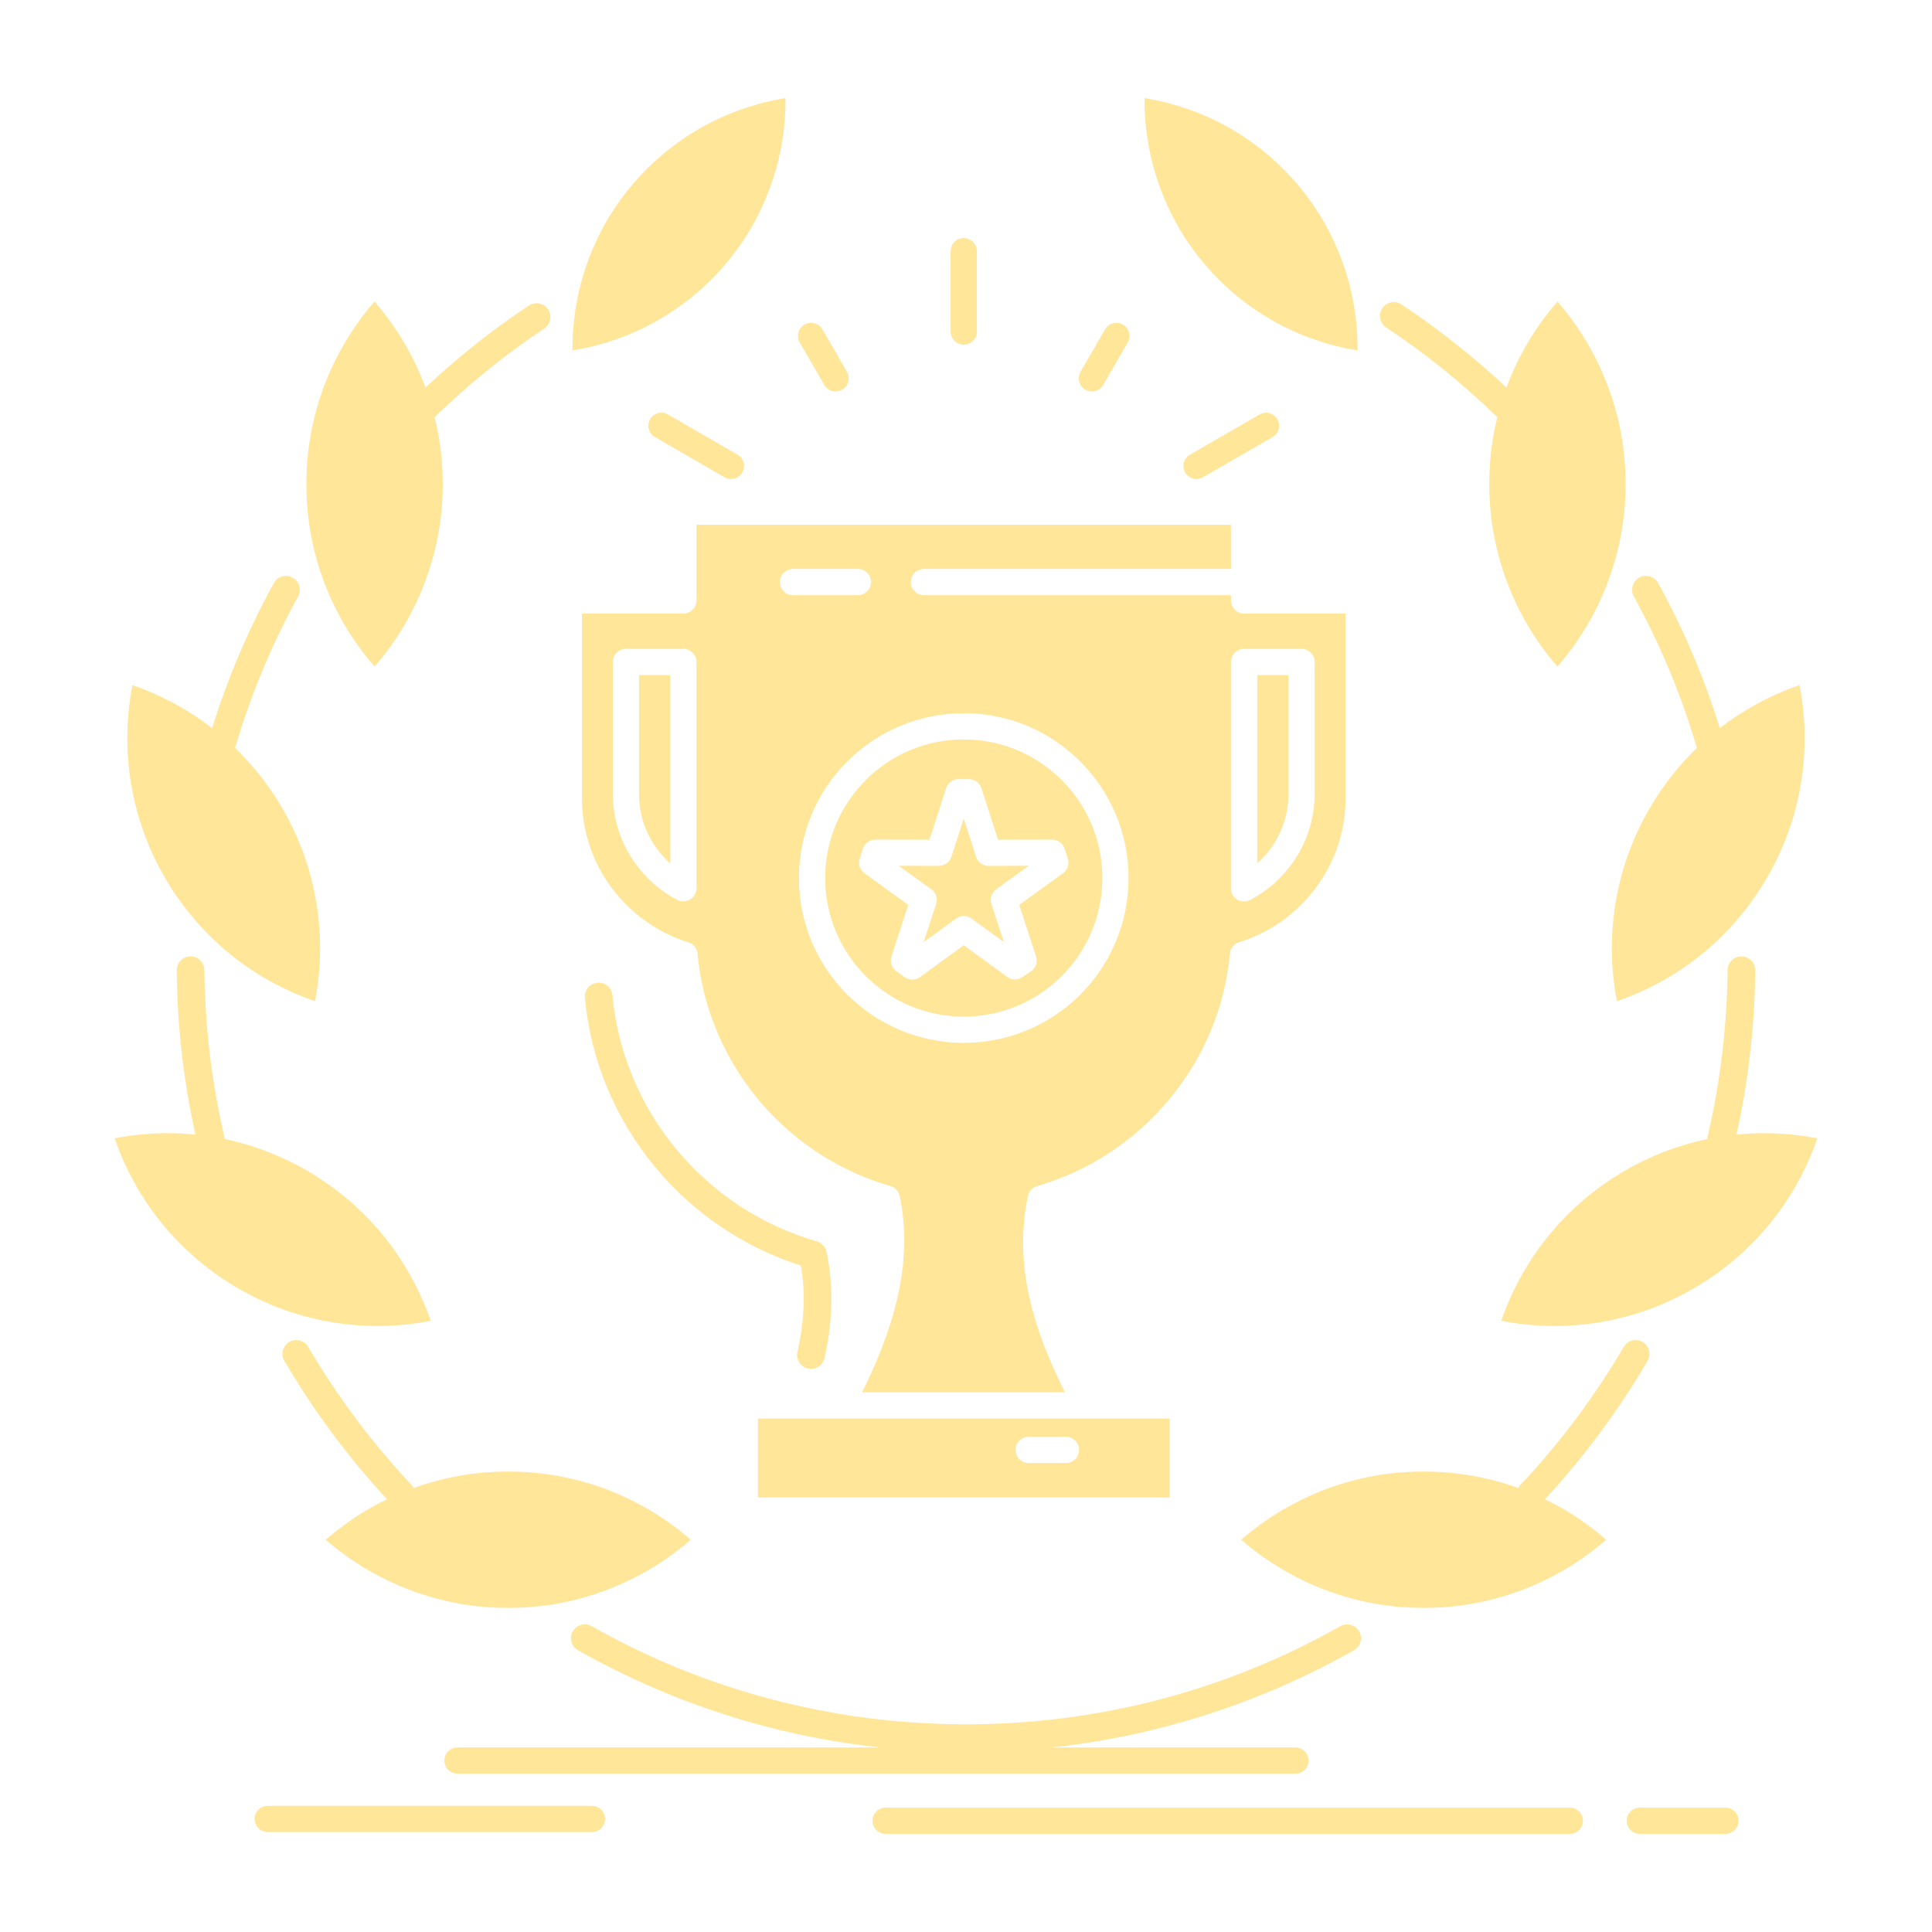
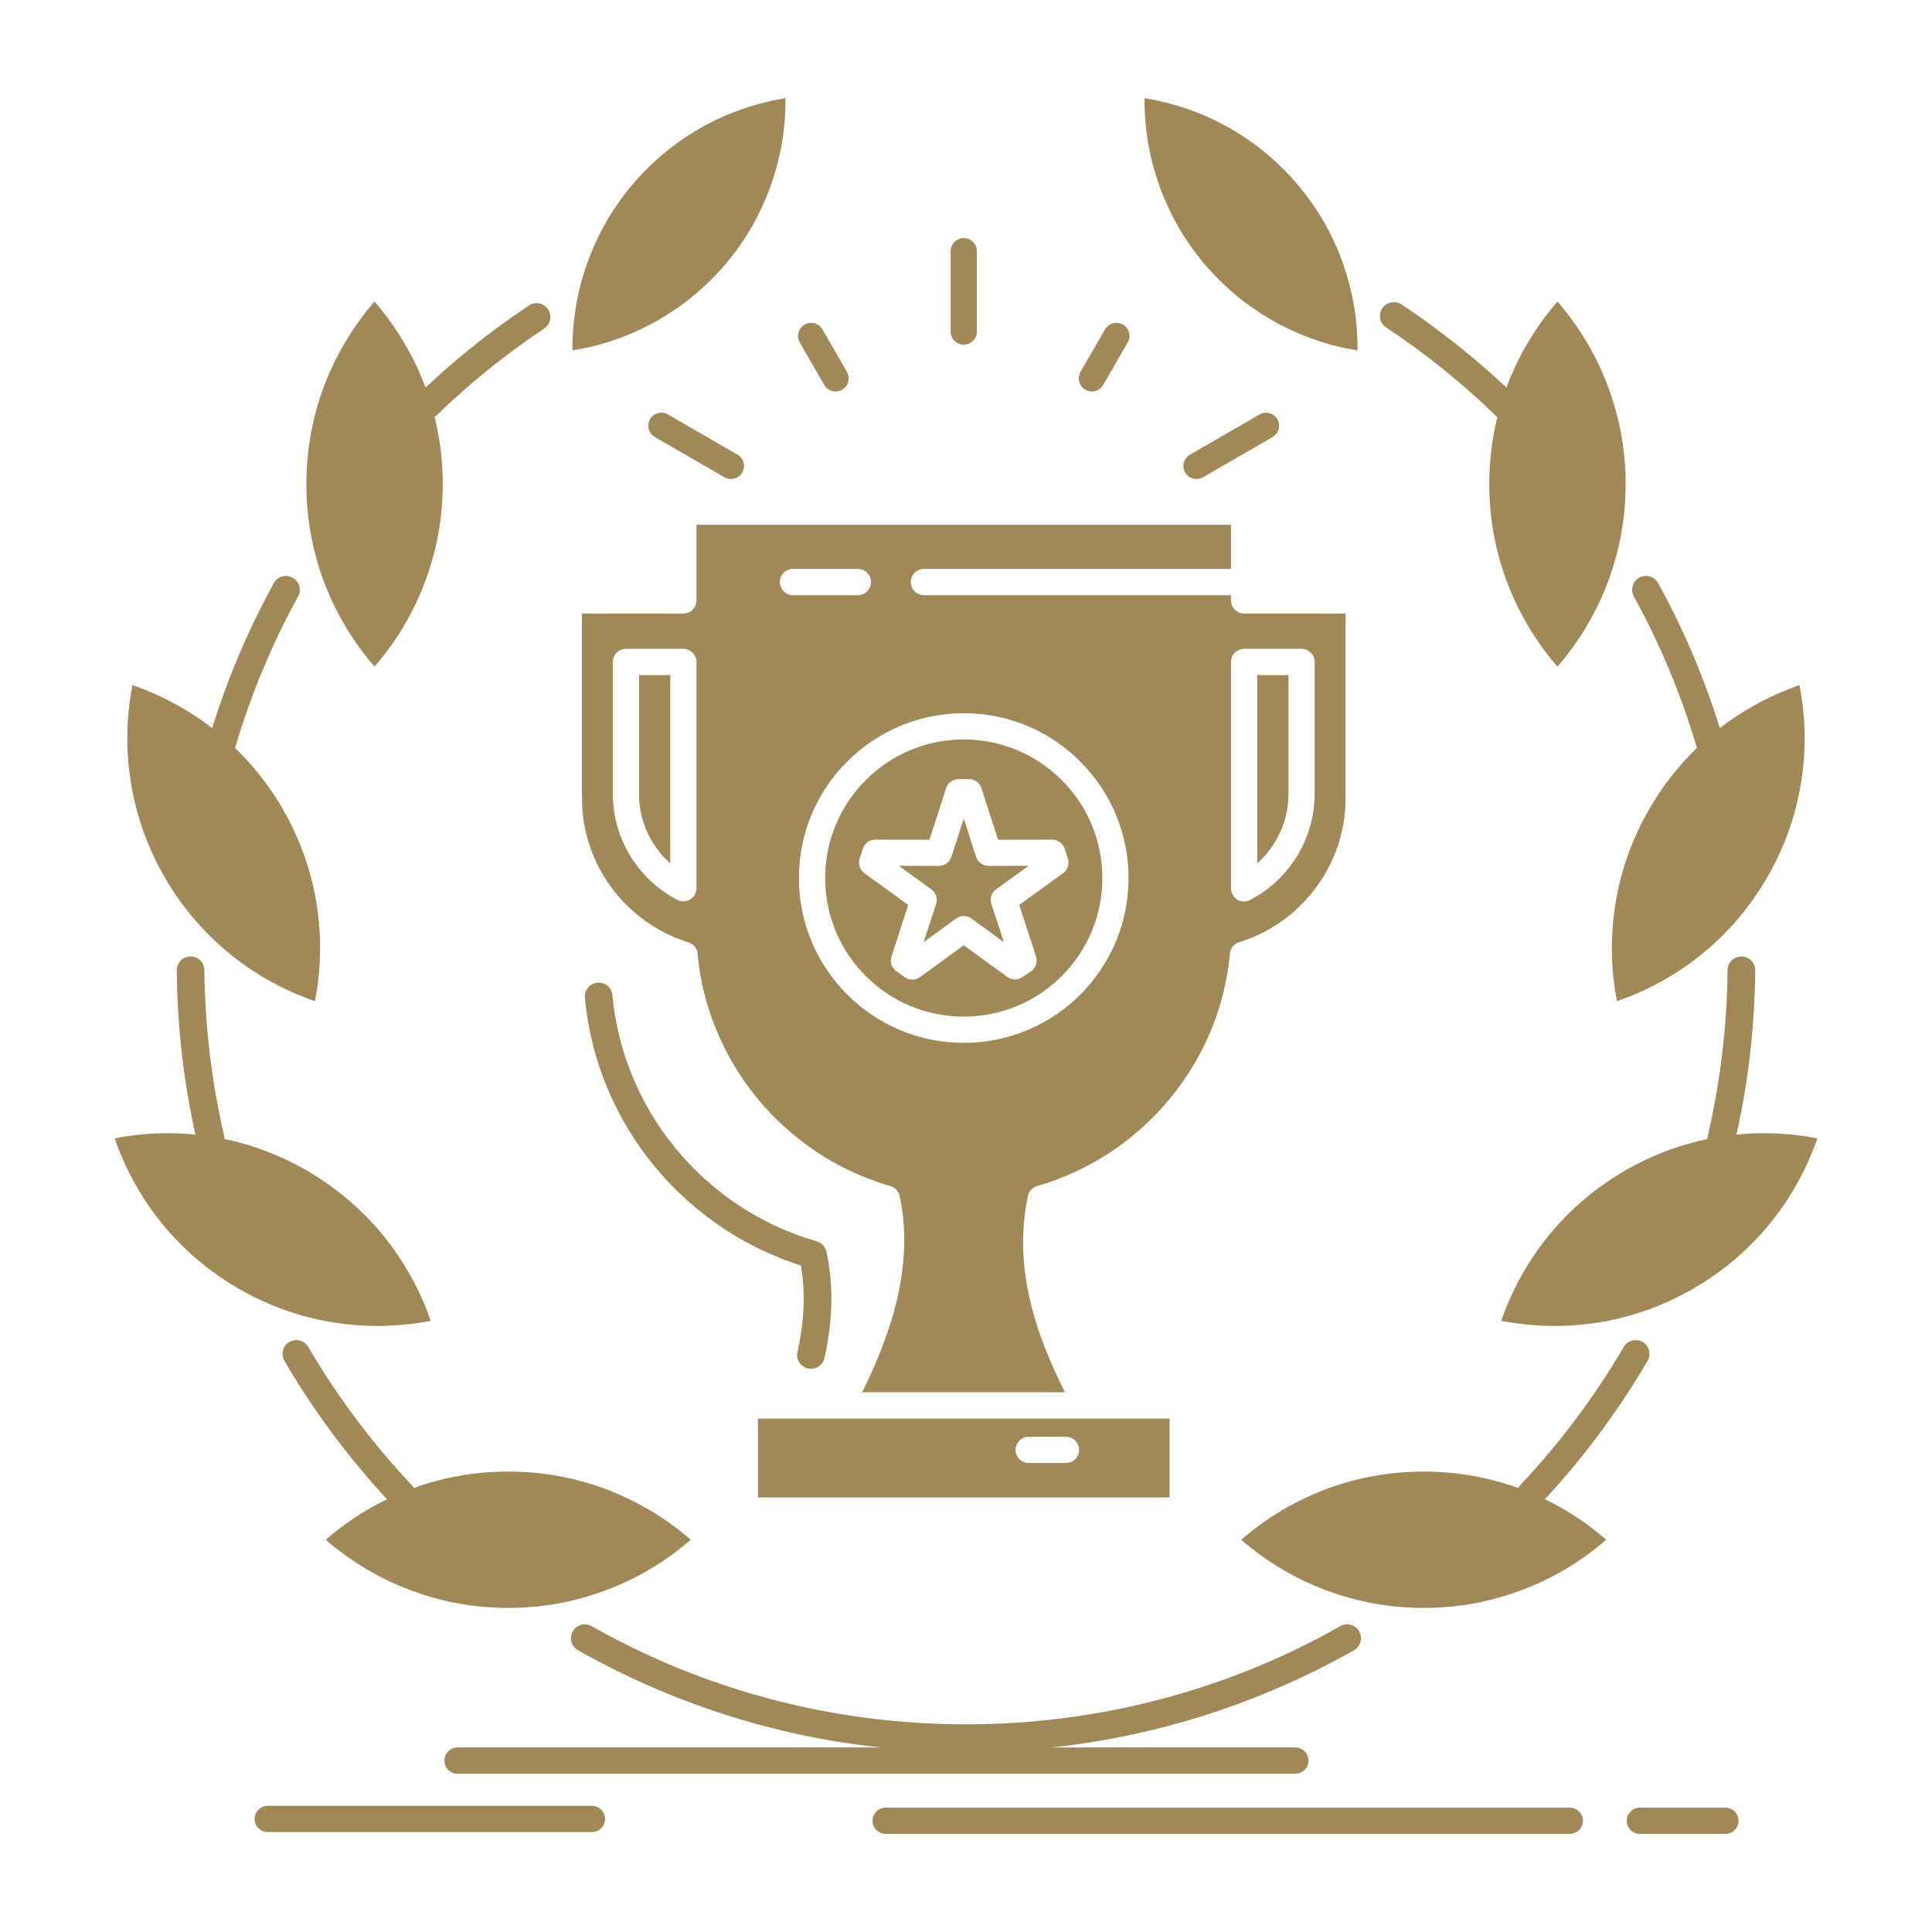
- <svg xmlns="http://www.w3.org/2000/svg" fill="#ffe699" width="800px" height="800px" viewBox="0 0 512 512" version="1.1" xml:space="preserve">
+ <svg xmlns="http://www.w3.org/2000/svg" fill="#a08857" width="800px" height="800px" viewBox="0 0 512 512" version="1.1" xml:space="preserve">
  <g id="SVGRepo_bgCarrier" stroke-width="0" />
  <g id="SVGRepo_tracerCarrier" stroke-linecap="round" stroke-linejoin="round" />
  <g id="SVGRepo_iconCarrier">
    <g id="_x35_57_x2C__award_x2C__cup_x2C__prize_x2C__reward_x2C__victory">
      <g>
        <path d="M326.219,235.43v-59.998c0-1.895,1.555-3.479,3.479-3.479h15.24 c1.908,0,3.463,1.584,3.463,3.479v34.92c0,3.223-0.494,6.361-1.428,9.357c-0.932,3.055-2.346,5.938-4.1,8.512 c-1.484,2.148-3.223,4.128-5.146,5.852c-1.823,1.612-3.873,3.055-6.106,4.242c-0.551,0.367-1.216,0.594-1.923,0.594 C327.773,238.908,326.219,237.354,326.219,235.43 M333.175,178.909v49.904c1.499-1.328,2.827-2.855,3.959-4.495 c1.384-2.036,2.487-4.27,3.224-6.645c0.707-2.29,1.102-4.75,1.102-7.322v-31.442H333.175z M184.579,175.432v59.998 c-0.014,0.538-0.156,1.075-0.411,1.584c-0.875,1.695-2.969,2.347-4.666,1.471c-2.346-1.217-4.51-2.715-6.417-4.412 c-1.937-1.724-3.676-3.703-5.146-5.852c-1.781-2.574-3.182-5.457-4.127-8.512c-0.919-2.996-1.414-6.135-1.414-9.357v-34.92 c0-1.895,1.555-3.479,3.478-3.479h15.226C183.009,171.953,184.579,173.537,184.579,175.432z M244.846,157.732 c-1.923,0-3.478-1.556-3.478-3.479s1.555-3.478,3.478-3.478h81.373V139.07h-141.64v20.047c0,1.923-1.57,3.479-3.478,3.479h-26.875 v48.942c0,4.495,0.735,8.765,2.093,12.752c1.398,4.155,3.492,8.03,6.106,11.451c2.544,3.308,5.57,6.192,8.963,8.567 c3.336,2.347,7.068,4.185,11.041,5.429c1.3,0.396,2.304,1.555,2.432,2.997c0.635,7.068,2.36,13.91,4.991,20.244l0.056,0.142 c2.729,6.587,6.433,12.694,10.915,18.124c4.552,5.485,9.923,10.291,15.889,14.223c5.854,3.844,12.357,6.87,19.255,8.849 c1.216,0.34,2.178,1.329,2.46,2.63c0.933,4.411,1.3,8.878,1.188,13.317c-0.114,4.383-0.708,8.765-1.669,13.12l-0.028,0.112 c-1.018,4.608-2.474,9.188-4.241,13.77c-1.526,3.901-3.279,7.804-5.188,11.706h53.735c-1.81-3.619-3.492-7.295-4.977-11.027 l-0.141-0.283c-1.767-4.467-3.223-9.047-4.269-13.684c-0.99-4.383-1.585-8.851-1.684-13.346 c-0.098-4.524,0.283-9.105,1.259-13.714c0.254-1.216,1.174-2.262,2.46-2.602c6.897-2.007,13.373-5.005,19.227-8.849 c5.967-3.932,11.323-8.737,15.875-14.251c4.496-5.429,8.215-11.536,10.93-18.096c2.645-6.39,4.367-13.232,5.032-20.357 c0.114-1.386,1.032-2.63,2.433-3.054c3.986-1.244,7.719-3.082,11.055-5.4c3.394-2.375,6.418-5.287,8.935-8.567 c2.629-3.421,4.722-7.296,6.135-11.451c1.345-3.987,2.094-8.284,2.094-12.752v-48.942h-26.89c-1.924,0-3.479-1.556-3.479-3.479 v-1.385H244.846z M227.344,150.776c1.921,0,3.478,1.555,3.478,3.478s-1.556,3.479-3.478,3.479h-17.191 c-1.923,0-3.478-1.556-3.478-3.479s1.555-3.478,3.478-3.478H227.344z M200.865,396.85h109.083v-20.924h-25.404 c-27.893,0-55.786,0-83.678,0C200.865,390.176,200.865,376.463,200.865,396.85z M282.492,380.761c1.923,0,3.478,1.584,3.478,3.478 c0,1.923-1.555,3.479-3.478,3.479h-9.881c-1.924,0-3.479-1.556-3.479-3.479c0-1.894,1.555-3.478,3.479-3.478H282.492z M281.376,206.732c-6.646-6.645-15.833-10.773-25.97-10.773c-10.065,0-19.185,4.043-25.8,10.603l-0.17,0.171 c-6.644,6.644-10.758,15.832-10.758,25.955c0,10.15,4.115,19.34,10.758,25.984c6.631,6.645,15.819,10.744,25.971,10.744 c10.137,0,19.324-4.1,25.97-10.744c6.644-6.645,10.759-15.834,10.759-25.984c0-10.065-4.043-19.17-10.589-25.786L281.376,206.732z M255.406,189.004c12.059,0,22.973,4.891,30.891,12.808l0.196,0.227c7.775,7.888,12.583,18.718,12.583,30.649 c0,12.073-4.893,22.986-12.779,30.904c-7.918,7.889-18.832,12.779-30.891,12.779c-12.045,0-22.974-4.891-30.875-12.809 c-7.903-7.889-12.81-18.802-12.81-30.875c0-12.045,4.892-22.987,12.794-30.876l0.212-0.197 C232.603,193.839,243.446,189.004,255.406,189.004z M258.672,227.061l-3.266-10.122l-3.266,10.122 c-0.453,1.385-1.767,2.404-3.308,2.404l-10.646-0.029l8.553,6.193c1.244,0.848,1.825,2.431,1.344,3.93l-3.31,10.121l8.583-6.248 c1.188-0.877,2.841-0.933,4.085-0.028l8.597,6.276l-3.31-10.121c-0.438-1.387,0.014-2.969,1.258-3.874l8.625-6.249l-10.434,0.029 C260.637,229.549,259.166,228.616,258.672,227.061z M260.17,209.135l4.325,13.402l14.337-0.028c1.555,0,2.854,1.018,3.308,2.403 l0.848,2.629c0.467,1.471-0.085,2.998-1.272,3.874l-11.606,8.397l4.454,13.657c0.522,1.583-0.17,3.279-1.557,4.071l-2.092,1.413 c-1.286,0.876-2.955,0.765-4.099-0.142l-11.409-8.313l-11.606,8.454c-1.244,0.905-2.885,0.849-4.073,0l-2.234-1.61 c-1.23-0.906-1.695-2.488-1.244-3.874l4.439-13.657l-11.606-8.397c-1.258-0.905-1.725-2.544-1.244-3.93l0.833-2.573 c0.481-1.527,1.951-2.488,3.506-2.403l14.138,0.028l4.41-13.629c0.467-1.471,1.839-2.431,3.293-2.431h2.759 C258.417,206.478,259.803,207.608,260.17,209.135z M312.251,60.101c1.952,3.393,4.255,6.673,6.899,9.811 c2.631,3.083,5.486,5.909,8.511,8.427c3.126,2.572,6.447,4.834,9.897,6.785c3.533,1.979,7.193,3.619,10.912,4.892 c3.69,1.3,7.465,2.233,11.281,2.856c0.044-3.846-0.254-7.748-0.889-11.594c-0.638-3.901-1.655-7.775-3.012-11.621 c-1.358-3.76-3.025-7.407-5.019-10.885c-1.951-3.365-4.255-6.672-6.886-9.783c-2.629-3.109-5.5-5.938-8.539-8.454 c-3.109-2.572-6.418-4.835-9.867-6.786c-3.535-1.979-7.195-3.619-10.914-4.891c-3.689-1.273-7.492-2.234-11.31-2.855 c-0.028,3.845,0.269,7.746,0.904,11.592c0.65,3.902,1.654,7.775,3.024,11.621C308.591,52.976,310.271,56.623,312.251,60.101z M192.34,69.911c2.628-3.138,4.948-6.418,6.898-9.811c1.979-3.478,3.662-7.125,5.004-10.886c1.373-3.846,2.376-7.719,3.025-11.621 c0.637-3.846,0.934-7.747,0.891-11.592c-3.802,0.621-7.605,1.582-11.295,2.855c-3.719,1.271-7.381,2.912-10.915,4.891 c-3.45,1.951-6.758,4.214-9.867,6.786c-3.053,2.517-5.91,5.345-8.539,8.454c-2.63,3.111-4.935,6.418-6.886,9.783 c-1.993,3.478-3.662,7.125-5.019,10.885c-1.356,3.846-2.376,7.72-3.011,11.621c-0.637,3.846-0.947,7.748-0.905,11.594 c3.818-0.623,7.607-1.557,11.295-2.856c3.718-1.272,7.38-2.912,10.915-4.892c3.45-1.951,6.771-4.213,9.896-6.785 C186.855,75.82,189.71,72.994,192.34,69.911z M112.775,102.709c3.676-3.477,7.522-6.813,11.479-10.037 c5.104-4.156,10.434-8.058,15.905-11.705c1.683-1.131,3.973-0.65,5.089,1.018c1.118,1.696,0.651,3.959-1.032,5.09 c-5.315,3.534-10.432,7.322-15.353,11.31c-4.722,3.846-9.302,7.917-13.685,12.187c0.382,1.498,0.707,3.054,0.99,4.58 c0.763,4.213,1.16,8.596,1.16,13.147c0,4.524-0.396,8.906-1.16,13.12c-0.792,4.382-1.979,8.623-3.506,12.695 c-1.527,4.128-3.45,8.086-5.684,11.875c-2.233,3.76-4.792,7.267-7.605,10.546l-0.114,0.113c-2.883-3.308-5.485-6.899-7.718-10.659 c-2.233-3.732-4.157-7.719-5.711-11.875c-1.513-4.072-2.701-8.313-3.478-12.695c-0.763-4.214-1.16-8.596-1.16-13.12 c0-4.552,0.396-8.935,1.16-13.147c0.792-4.383,1.965-8.623,3.478-12.695c1.541-4.129,3.464-8.086,5.711-11.875 c2.218-3.732,4.764-7.267,7.591-10.547l0.126-0.113c2.885,3.338,5.457,6.899,7.691,10.66c2.248,3.732,4.171,7.719,5.712,11.875 L112.775,102.709z M62.362,198.023l-0.07,0.197c1.767,1.697,3.448,3.507,5.061,5.4c2.813,3.336,5.371,6.928,7.591,10.773 c2.234,3.901,4.101,7.945,5.57,12.016c1.499,4.156,2.602,8.427,3.31,12.695c0.735,4.411,1.06,8.822,1.003,13.176 c-0.072,4.355-0.523,8.737-1.358,13.035c-4.142-1.414-8.156-3.223-11.975-5.344c-3.816-2.121-7.479-4.609-10.913-7.437 c-3.28-2.715-6.419-5.796-9.274-9.161c-2.801-3.309-5.331-6.87-7.565-10.716l-0.154-0.255c-2.22-3.873-4.073-7.859-5.514-11.902 c-1.499-4.156-2.602-8.427-3.323-12.725c-0.735-4.383-1.06-8.793-1.004-13.146c0.058-4.355,0.509-8.709,1.358-13.064 c4.155,1.443,8.17,3.225,11.988,5.373c3.166,1.753,6.221,3.76,9.118,6.023c1.938-6.193,4.143-12.272,6.603-18.182 c2.911-6.955,6.163-13.741,9.755-20.244c0.961-1.781,3.194-2.432,4.977-1.441c1.781,0.961,2.43,3.194,1.455,4.975 c-3.478,6.334-6.629,12.838-9.4,19.539C66.83,184.254,64.398,191.067,62.362,198.023z M59.407,301.055 c0.056,0.255,0.084,0.538,0.084,0.793c3.323,0.706,6.603,1.61,9.827,2.771c4.071,1.47,8.086,3.335,11.988,5.569 c3.859,2.262,7.463,4.807,10.787,7.605c3.406,2.885,6.517,6.023,9.26,9.359c2.785,3.393,5.273,7.04,7.407,10.886 c2.149,3.817,3.959,7.86,5.387,11.988c-4.326,0.849-8.709,1.3-13.063,1.357c-4.355,0.056-8.751-0.255-13.148-0.989 c-4.297-0.707-8.566-1.838-12.738-3.309c-4.043-1.47-8.058-3.336-11.988-5.598c-3.845-2.206-7.451-4.75-10.772-7.578 c-3.422-2.885-6.503-6.022-9.26-9.359c-2.799-3.393-5.273-7.04-7.422-10.885c-2.148-3.817-3.957-7.861-5.372-11.989 c4.326-0.849,8.709-1.3,13.063-1.356c2.771-0.057,5.556,0.084,8.342,0.367c-1.499-6.785-2.672-13.656-3.492-20.584 c-0.892-7.436-1.386-15.098-1.457-22.931c-0.014-2.035,1.611-3.703,3.618-3.703c2.036-0.028,3.69,1.61,3.705,3.619 c0.07,7.407,0.551,14.815,1.428,22.167C56.48,286.664,57.753,293.958,59.407,301.055z M109.072,393.513 c0.226,0.255,0.423,0.537,0.579,0.819c3.831-1.385,7.831-2.459,11.918-3.194c4.213-0.763,8.595-1.159,13.119-1.159 c4.538,0,8.935,0.396,13.134,1.159c4.368,0.792,8.637,1.951,12.709,3.478c4.113,1.555,8.086,3.479,11.86,5.711 c3.747,2.234,7.281,4.779,10.532,7.606l0.128,0.113c-3.337,2.884-6.885,5.485-10.618,7.69c-3.747,2.234-7.733,4.156-11.903,5.711 c-4.073,1.527-8.342,2.715-12.695,3.506c-4.213,0.765-8.611,1.16-13.148,1.16c-4.524,0-8.905-0.396-13.119-1.16 c-4.383-0.791-8.639-1.979-12.709-3.506c-4.115-1.526-8.088-3.449-11.862-5.683c-3.746-2.233-7.28-4.778-10.546-7.605 l-0.112-0.113c3.308-2.884,6.884-5.485,10.645-7.72c1.811-1.074,3.676-2.092,5.585-2.997c-4.976-5.372-9.684-11.026-14.096-16.936 c-4.722-6.306-9.104-12.894-13.104-19.735c-1.018-1.754-0.438-3.987,1.3-5.005c1.753-1.019,4.001-0.453,5.019,1.3 c3.86,6.588,8.102,12.95,12.653,19.029C98.893,382.09,103.813,387.942,109.072,393.513z M430.299,356.953 c1.018-1.753,3.279-2.318,5.019-1.3c1.738,1.018,2.332,3.251,1.3,5.005c-4.001,6.842-8.384,13.43-13.106,19.735 c-4.409,5.909-9.132,11.563-14.094,16.936c1.923,0.905,3.788,1.923,5.613,2.997c3.73,2.234,7.295,4.836,10.631,7.72l-0.127,0.113 c-3.268,2.827-6.802,5.372-10.533,7.605c-3.774,2.233-7.748,4.156-11.86,5.683c-4.086,1.527-8.341,2.715-12.71,3.506 c-4.214,0.765-8.608,1.16-13.146,1.16c-4.526,0-8.907-0.396-13.12-1.16c-4.382-0.791-8.639-1.979-12.71-3.506 c-4.142-1.526-8.128-3.477-11.889-5.711c-3.732-2.205-7.296-4.807-10.632-7.69l0.128-0.113c3.266-2.827,6.786-5.372,10.532-7.606 c3.789-2.232,7.747-4.156,11.86-5.711c4.087-1.526,8.328-2.686,12.71-3.478c4.213-0.763,8.594-1.159,13.12-1.159 c4.538,0,8.933,0.396,13.132,1.159c4.1,0.735,8.086,1.81,11.919,3.194c0.154-0.282,0.353-0.564,0.593-0.819 c5.245-5.57,10.18-11.423,14.731-17.53C422.211,369.903,426.452,363.541,430.299,356.953z M457.823,257.089 c0.015-2.009,1.682-3.647,3.688-3.619c2.037,0,3.648,1.668,3.648,3.703c-0.084,7.833-0.579,15.495-1.471,22.931 c-0.819,6.928-1.993,13.799-3.506,20.584c2.799-0.283,5.6-0.424,8.37-0.367c4.354,0.057,8.737,0.508,13.063,1.356 c-1.429,4.128-3.224,8.172-5.373,11.989c-2.147,3.845-4.636,7.492-7.435,10.885c-2.743,3.337-5.84,6.475-9.246,9.359 c-3.338,2.828-6.941,5.372-10.803,7.578c-3.9,2.262-7.915,4.128-11.988,5.598c-4.155,1.471-8.424,2.602-12.722,3.309 c-4.384,0.734-8.795,1.045-13.148,0.989c-4.354-0.058-8.737-0.509-13.063-1.357c1.442-4.128,3.237-8.171,5.371-11.988 c2.15-3.846,4.639-7.493,7.438-10.886c2.742-3.336,5.838-6.475,9.245-9.359c3.322-2.799,6.928-5.344,10.801-7.605 c3.889-2.234,7.917-4.1,11.988-5.569c3.224-1.16,6.503-2.064,9.811-2.771c0-0.255,0.028-0.538,0.086-0.793 c1.64-7.097,2.939-14.391,3.817-21.799C457.271,271.904,457.752,264.496,457.823,257.089z M432.983,158.07 c-0.962-1.78-0.325-4.014,1.456-5.004c1.768-0.961,4.016-0.311,4.99,1.471c3.591,6.503,6.842,13.289,9.755,20.244 c2.46,5.909,4.666,11.988,6.588,18.182c2.913-2.264,5.966-4.271,9.133-6.023c3.803-2.148,7.832-3.93,11.975-5.373 c0.834,4.327,1.301,8.709,1.371,13.064c0.058,4.354-0.283,8.764-1.019,13.146c-0.707,4.298-1.809,8.568-3.308,12.725 c-1.456,4.043-3.293,8.029-5.527,11.902l-0.156,0.255c-2.233,3.846-4.764,7.407-7.549,10.716 c-2.869,3.365-5.994,6.446-9.302,9.161c-3.408,2.827-7.068,5.315-10.887,7.437c-3.816,2.121-7.831,3.93-11.988,5.344 c-0.834-4.298-1.3-8.68-1.356-13.035c-0.056-4.354,0.282-8.765,1.004-13.176c0.721-4.269,1.823-8.539,3.321-12.695 c1.471-4.07,3.31-8.086,5.571-11.988c2.234-3.873,4.778-7.492,7.592-10.801c1.61-1.923,3.293-3.703,5.046-5.4l-0.056-0.197 c-2.05-6.956-4.468-13.77-7.238-20.414C439.629,170.936,436.461,164.404,432.983,158.07z M367.359,86.791 c-1.697-1.103-2.15-3.393-1.046-5.09c1.13-1.668,3.405-2.148,5.089-1.018c5.569,3.676,10.957,7.635,16.145,11.848 c4.016,3.252,7.916,6.645,11.677,10.178l0.101-0.254c1.54-4.156,3.463-8.143,5.695-11.875c2.248-3.761,4.836-7.322,7.719-10.66 l0.114,0.113c2.827,3.28,5.371,6.814,7.605,10.547c2.233,3.789,4.157,7.746,5.684,11.875c1.526,4.072,2.715,8.313,3.506,12.695 c0.764,4.213,1.16,8.596,1.16,13.147c0,4.524-0.396,8.906-1.16,13.12c-0.791,4.382-1.979,8.623-3.506,12.695 c-1.526,4.156-3.45,8.143-5.698,11.875c-2.233,3.76-4.82,7.352-7.705,10.659l-0.112-0.113c-2.826-3.279-5.373-6.786-7.606-10.546 c-2.248-3.789-4.155-7.747-5.695-11.875c-1.527-4.072-2.701-8.313-3.492-12.695c-0.764-4.214-1.16-8.596-1.16-13.12 c0-4.552,0.396-8.935,1.16-13.147c0.268-1.526,0.593-3.082,0.975-4.58c-4.439-4.326-9.076-8.454-13.883-12.355 C377.947,94.171,372.73,90.354,367.359,86.791z M251.928,66.574c0-1.922,1.569-3.477,3.478-3.477s3.478,1.555,3.478,3.477v21.291 c0,1.923-1.568,3.479-3.478,3.479s-3.478-1.556-3.478-3.479V66.574z M333.798,109.834c1.653-0.96,3.774-0.366,4.72,1.273 c0.948,1.668,0.383,3.789-1.271,4.721l-18.447,10.66c-1.655,0.934-3.777,0.368-4.723-1.271c-0.947-1.669-0.383-3.789,1.286-4.723 L333.798,109.834z M173.566,115.828c-1.669-0.932-2.234-3.053-1.287-4.721c0.946-1.64,3.067-2.233,4.734-1.273l18.436,10.66 c1.655,0.934,2.234,3.054,1.272,4.723c-0.947,1.64-3.067,2.205-4.722,1.271L173.566,115.828z M292.855,87.271 c0.962-1.639,3.082-2.205,4.75-1.244c1.64,0.934,2.206,3.082,1.259,4.723l-6.503,11.253c-0.948,1.668-3.082,2.233-4.736,1.272 c-1.655-0.962-2.22-3.082-1.272-4.75L292.855,87.271z M211.934,90.75c-0.948-1.641-0.381-3.789,1.272-4.723 c1.655-0.961,3.789-0.395,4.736,1.244l6.503,11.254c0.947,1.668,0.382,3.788-1.258,4.75c-1.669,0.961-3.789,0.396-4.75-1.272 L211.934,90.75z M218.579,359.498c-0.198,1.839-1.767,3.252-3.648,3.252c-2.036,0-3.69-1.64-3.69-3.676 c0-0.396,0.072-0.764,0.184-1.131c0.877-4.1,1.442-8.172,1.541-12.243c0.1-3.421-0.126-6.87-0.721-10.319 c-7.225-2.29-14.024-5.57-20.215-9.642c-6.956-4.553-13.176-10.122-18.463-16.513c-5.203-6.277-9.515-13.402-12.696-21.064 c-3.082-7.436-5.104-15.438-5.868-23.751c-0.183-2.007,1.316-3.816,3.323-3.986c2.007-0.169,3.803,1.301,3.973,3.309 c0.691,7.577,2.53,14.843,5.357,21.601c2.869,6.984,6.8,13.459,11.564,19.199c4.806,5.824,10.49,10.885,16.824,15.07 c6.235,4.071,13.091,7.267,20.399,9.359c1.258,0.366,2.304,1.413,2.588,2.771c0.988,4.692,1.385,9.415,1.272,14.138 C220.176,350.422,219.569,354.975,218.579,359.498z M121.243,470.052c-1.908,0-3.478-1.555-3.478-3.479 c0-1.894,1.57-3.477,3.478-3.477h112.081c-10.42-1.103-20.627-2.997-30.536-5.599c-17.546-4.609-34.198-11.451-49.623-20.159 c-1.767-1.019-2.374-3.252-1.371-5.006c0.99-1.753,3.238-2.375,5.005-1.386c14.871,8.427,30.917,15.015,47.839,19.426 c16.342,4.297,33.562,6.588,51.346,6.588c17.784,0,35.003-2.291,51.376-6.588c16.906-4.411,32.968-10.999,47.839-19.426 c1.753-0.989,4.001-0.367,5.005,1.386c0.99,1.754,0.368,3.987-1.385,5.006c-15.41,8.708-32.078,15.55-49.623,20.159 c-9.908,2.602-20.116,4.496-30.536,5.599h64.637c1.907,0,3.476,1.583,3.476,3.477c0,1.924-1.568,3.479-3.476,3.479H121.243z M234.709,485.999c-1.908,0-3.478-1.556-3.478-3.479c0-1.922,1.57-3.478,3.478-3.478h181.31c1.923,0,3.478,1.556,3.478,3.478 c0,1.923-1.555,3.479-3.478,3.479H234.709z M434.567,485.999c-1.909,0-3.464-1.556-3.464-3.479c0-1.922,1.555-3.478,3.464-3.478 h22.675c1.924,0,3.479,1.556,3.479,3.478c0,1.923-1.555,3.479-3.479,3.479H434.567z M70.957,485.518 c-1.921,0-3.478-1.555-3.478-3.478s1.556-3.479,3.478-3.479h85.913c1.923,0,3.478,1.556,3.478,3.479s-1.555,3.478-3.478,3.478 H70.957z M177.623,228.813v-49.904h-8.27v31.442c0,2.572,0.367,5.032,1.074,7.322c0.735,2.375,1.837,4.608,3.238,6.645 C174.782,225.958,176.125,227.485,177.623,228.813z" style="fill-rule:evenodd;clip-rule:evenodd;" />
      </g>
    </g>
    <g id="Layer_1" />
  </g>
</svg>
